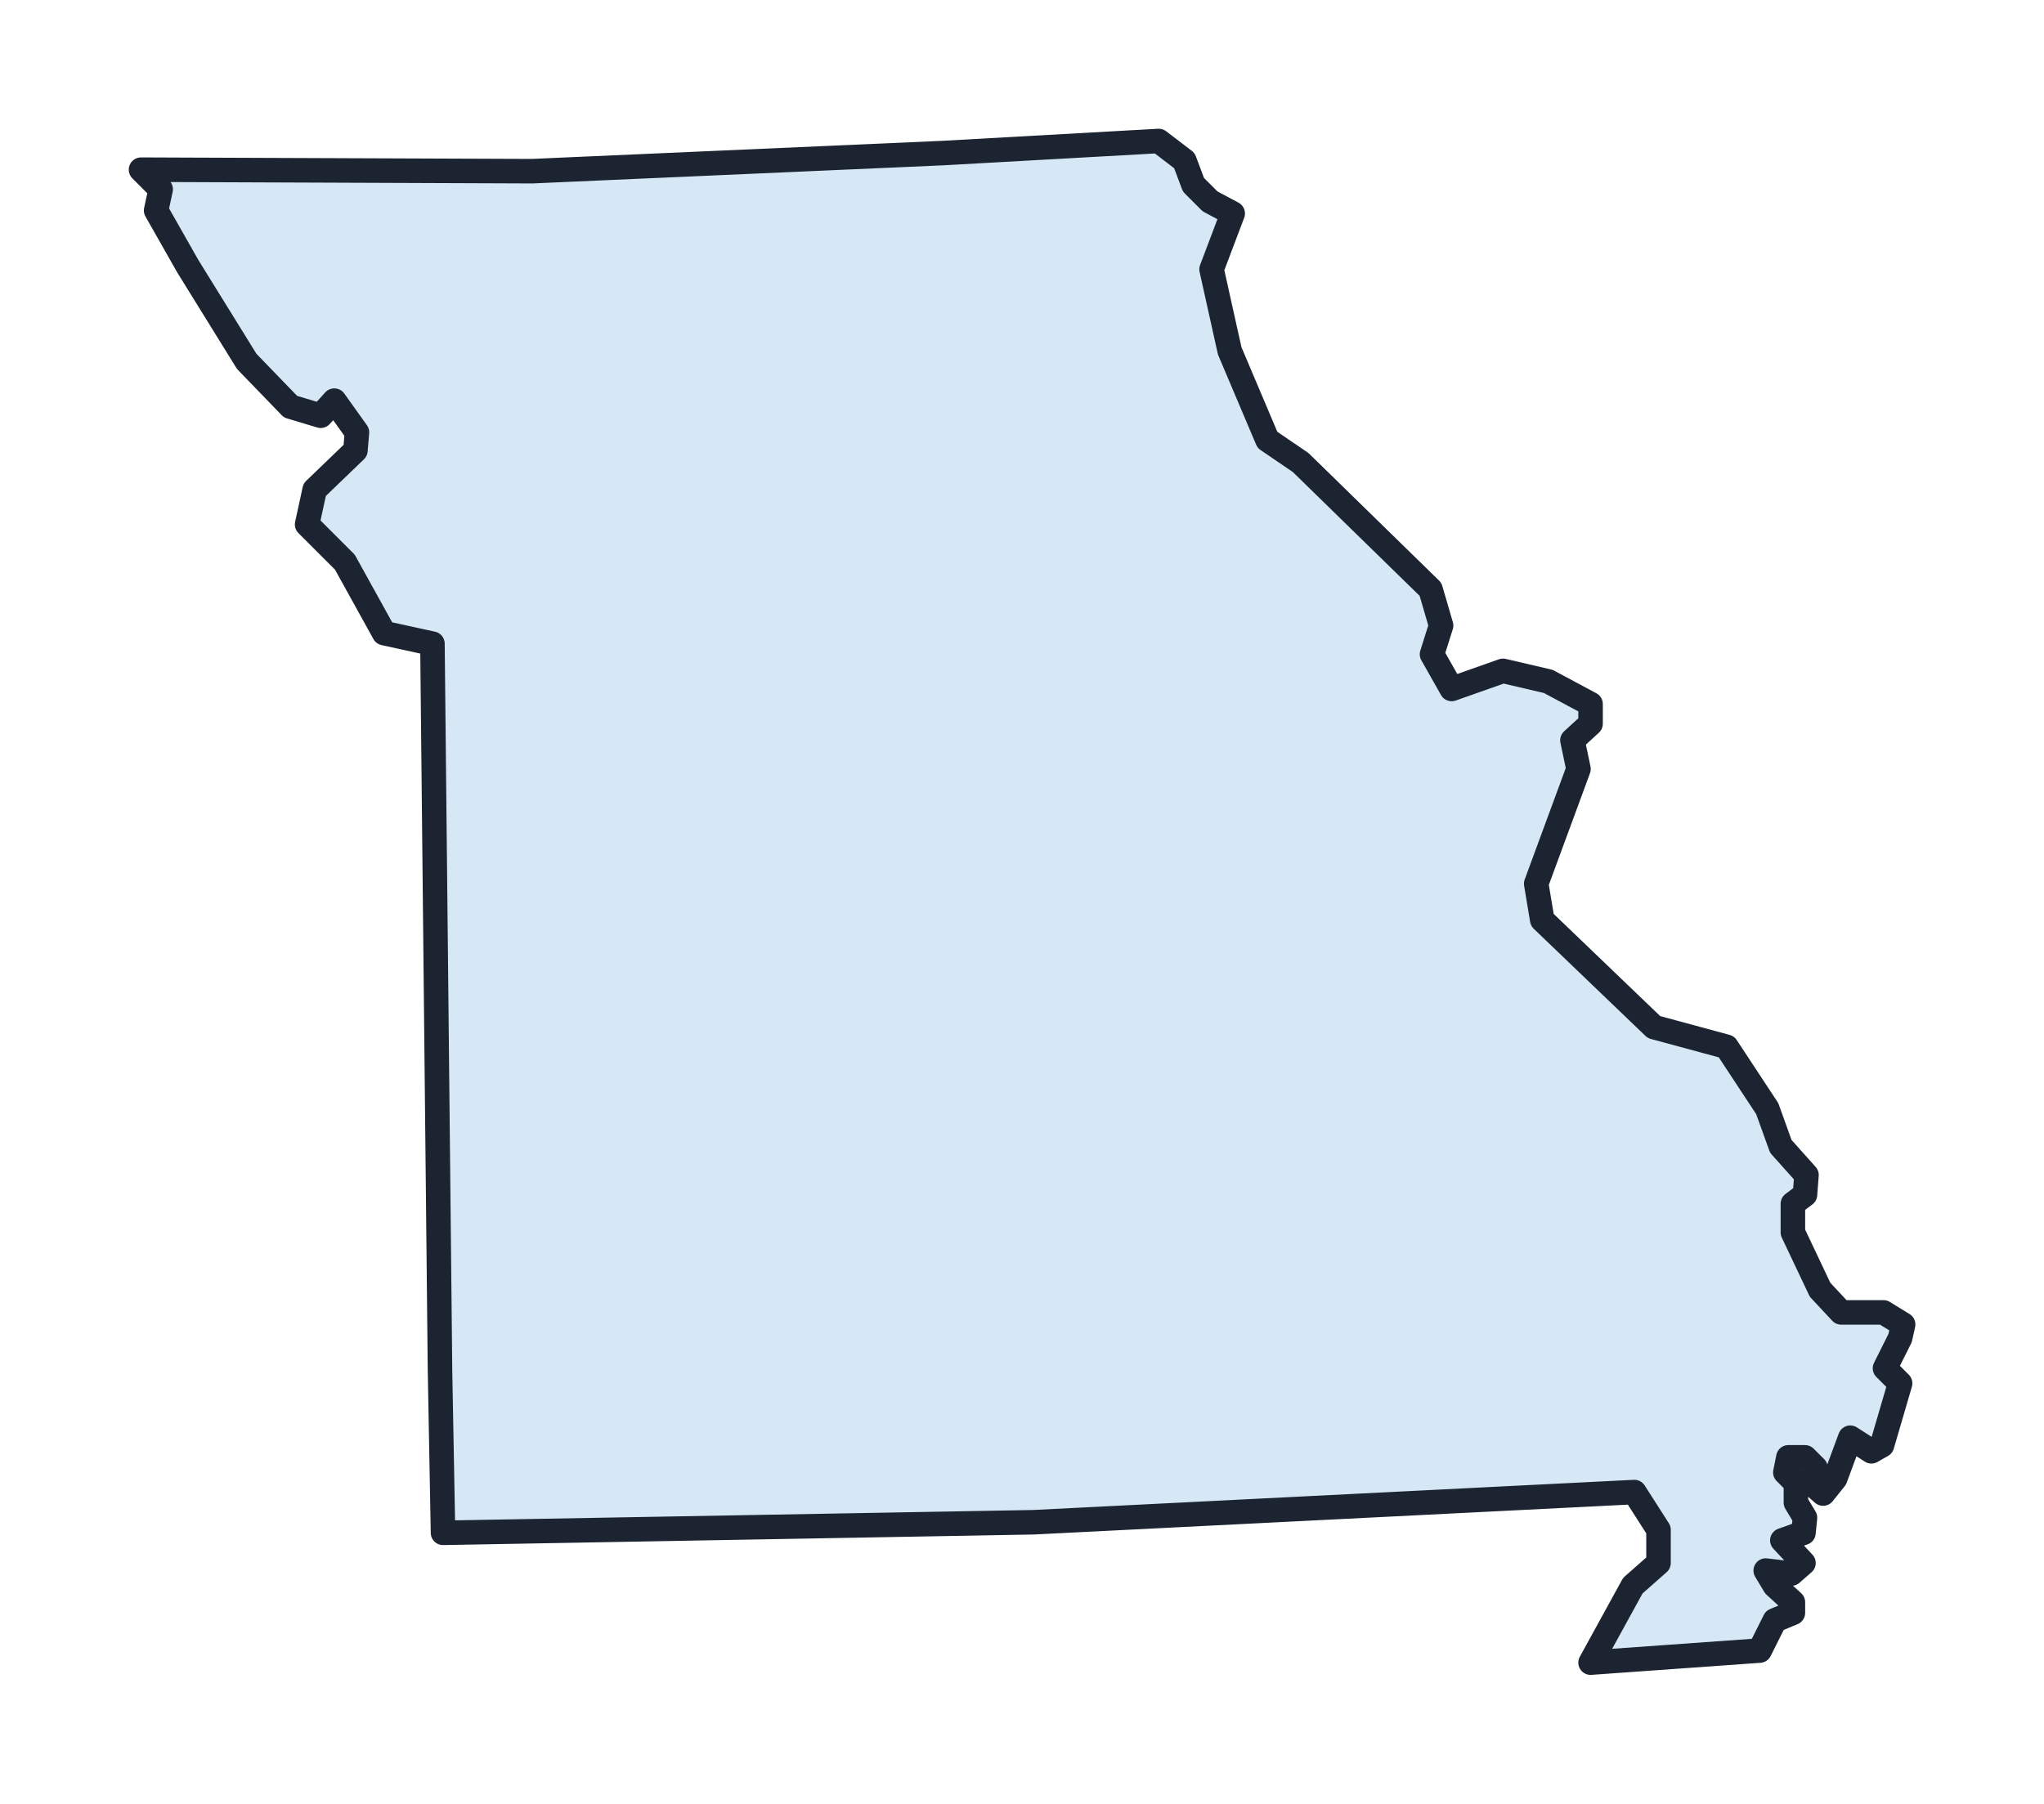
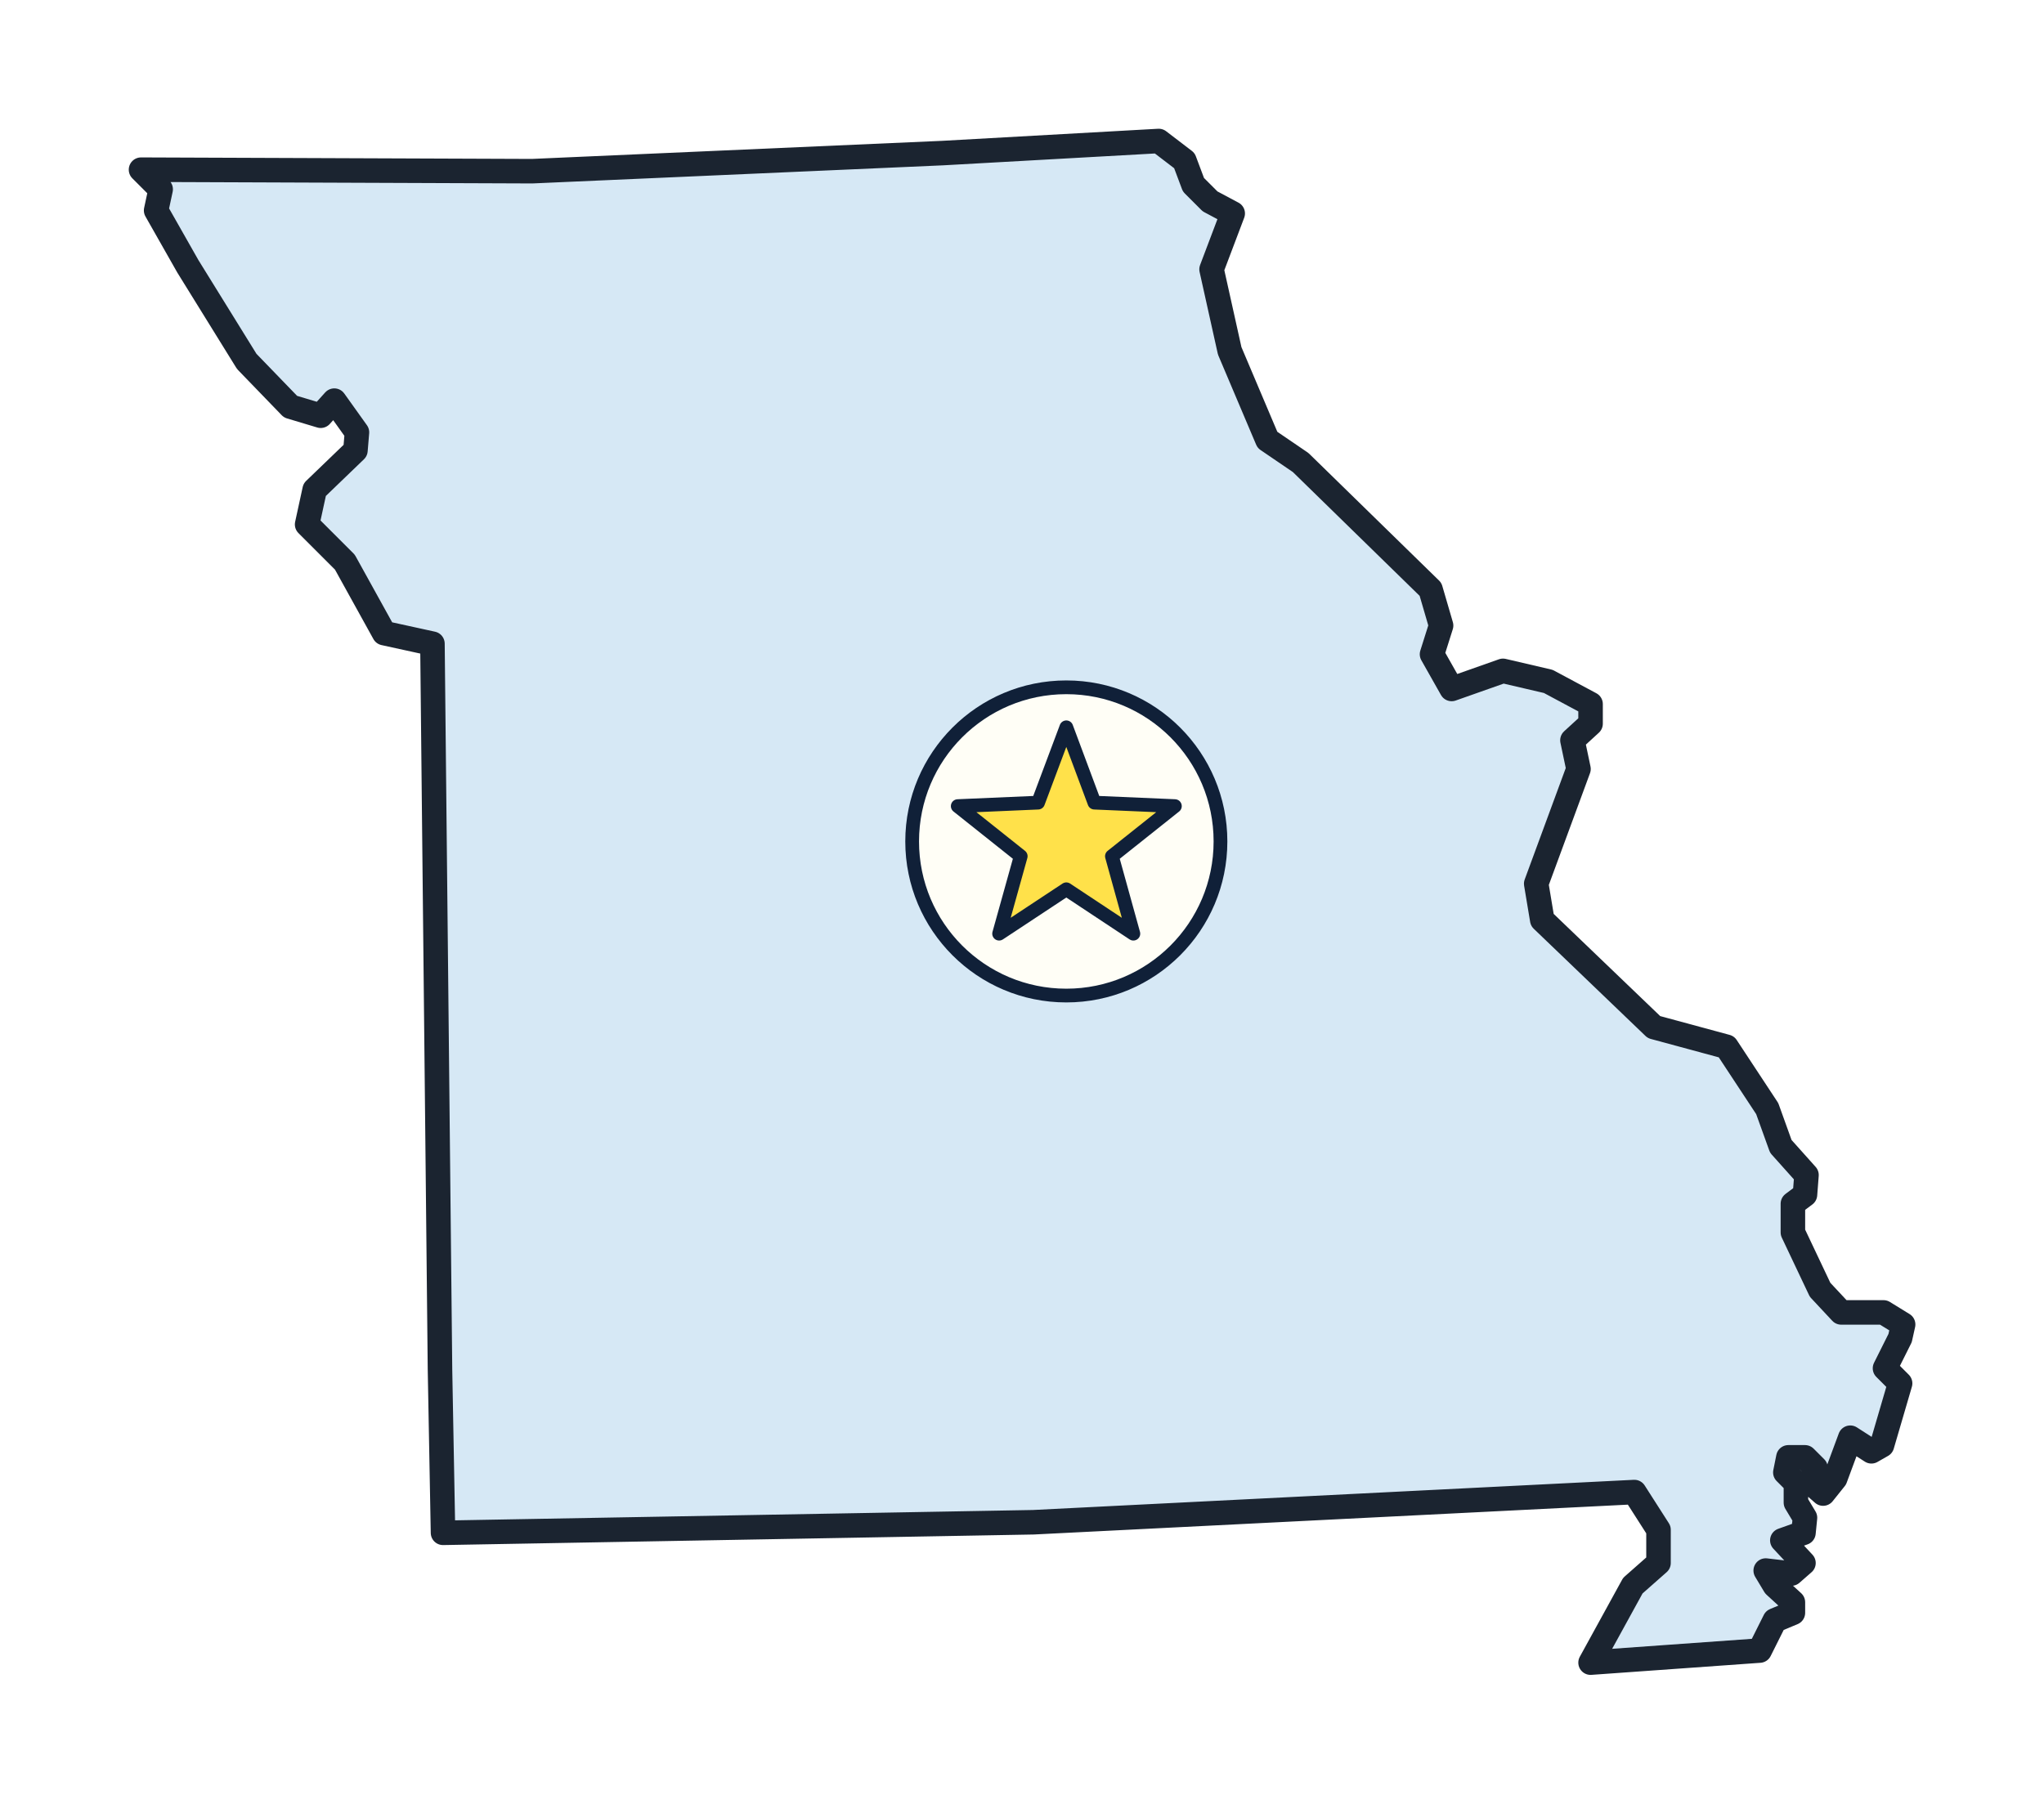
<svg xmlns="http://www.w3.org/2000/svg" viewBox="475.16 235.56 135.37 119.47" role="img" aria-label="MO">
  <path fill="#d6e8f5" stroke="#1b2430" stroke-width="1.624" stroke-linejoin="round" d="m 555.3,248.9 -1.1,-1.1 -.6,-1.6 -1.7,-1.3 -14.3,.8 -27.2,1.2 -25.9,-.1 1.3,1.3 -.3,1.4 2.1,3.7 3.9,6.3 2.9,3 2,.6 .9,-1 1.5,2.1 -.1,1.2 -2.7,2.6 -.5,2.3 2.5,2.5 2.6,4.7 3.2,.7 .5,48.1 .2,10.8 39.1,-.7 39.8,-2 1.6,2.5 v 2.2 l -1.7,1.5 -2.8,5.1 11.2,-.8 1,-2 1.2,-.5 v -.7 l -1.2,-1.1 -.6,-1 1.7,.2 .8,-.7 -1.4,-1.5 1.4,-.5 .1,-1 -.6,-1 v -1.3 l -.7,-.7 .2,-1 h 1.1 l .7,.7 -.3,1 .8,.7 .8,-1 1,-2.7 1.4,.9 .7,-.4 1.2,-4.1 -1,-1 1,-2 .2,-.9 -1.3,-.8 h -2.8 l -1.4,-1.5 -1.8,-3.8 v -1.9 l .8,-.6 .1,-1.3 -1.7,-1.9 -.9,-2.5 -2.7,-4.1 -4.8,-1.3 -7.4,-7.1 -.4,-2.4 2.8,-7.6 -.4,-1.9 1.2,-1.1 v -1.3 l -2.8,-1.5 -3,-.7 -3.4,1.2 -1.3,-2.3 .6,-1.9 -.7,-2.4 -8.6,-8.4 -2.2,-1.5 -2.5,-5.9 -1.2,-5.4 1.4,-3.7 z" />
+   <g class="capital-star">
+     <circle cx="545.78" cy="291.30" r="10.21" fill="#fffef6" stroke="#102038" stroke-width="0.91" />
+     <polygon points="545.78,283.74 547.64,288.73 552.97,288.96 548.80,292.28 550.22,297.41 545.78,294.47 541.33,297.41 542.76,292.28 538.59,288.96 543.91,288.73" fill="#ffe14a" stroke="#102038" stroke-width="0.91" stroke-linejoin="round" />
+   </g>
</svg>
